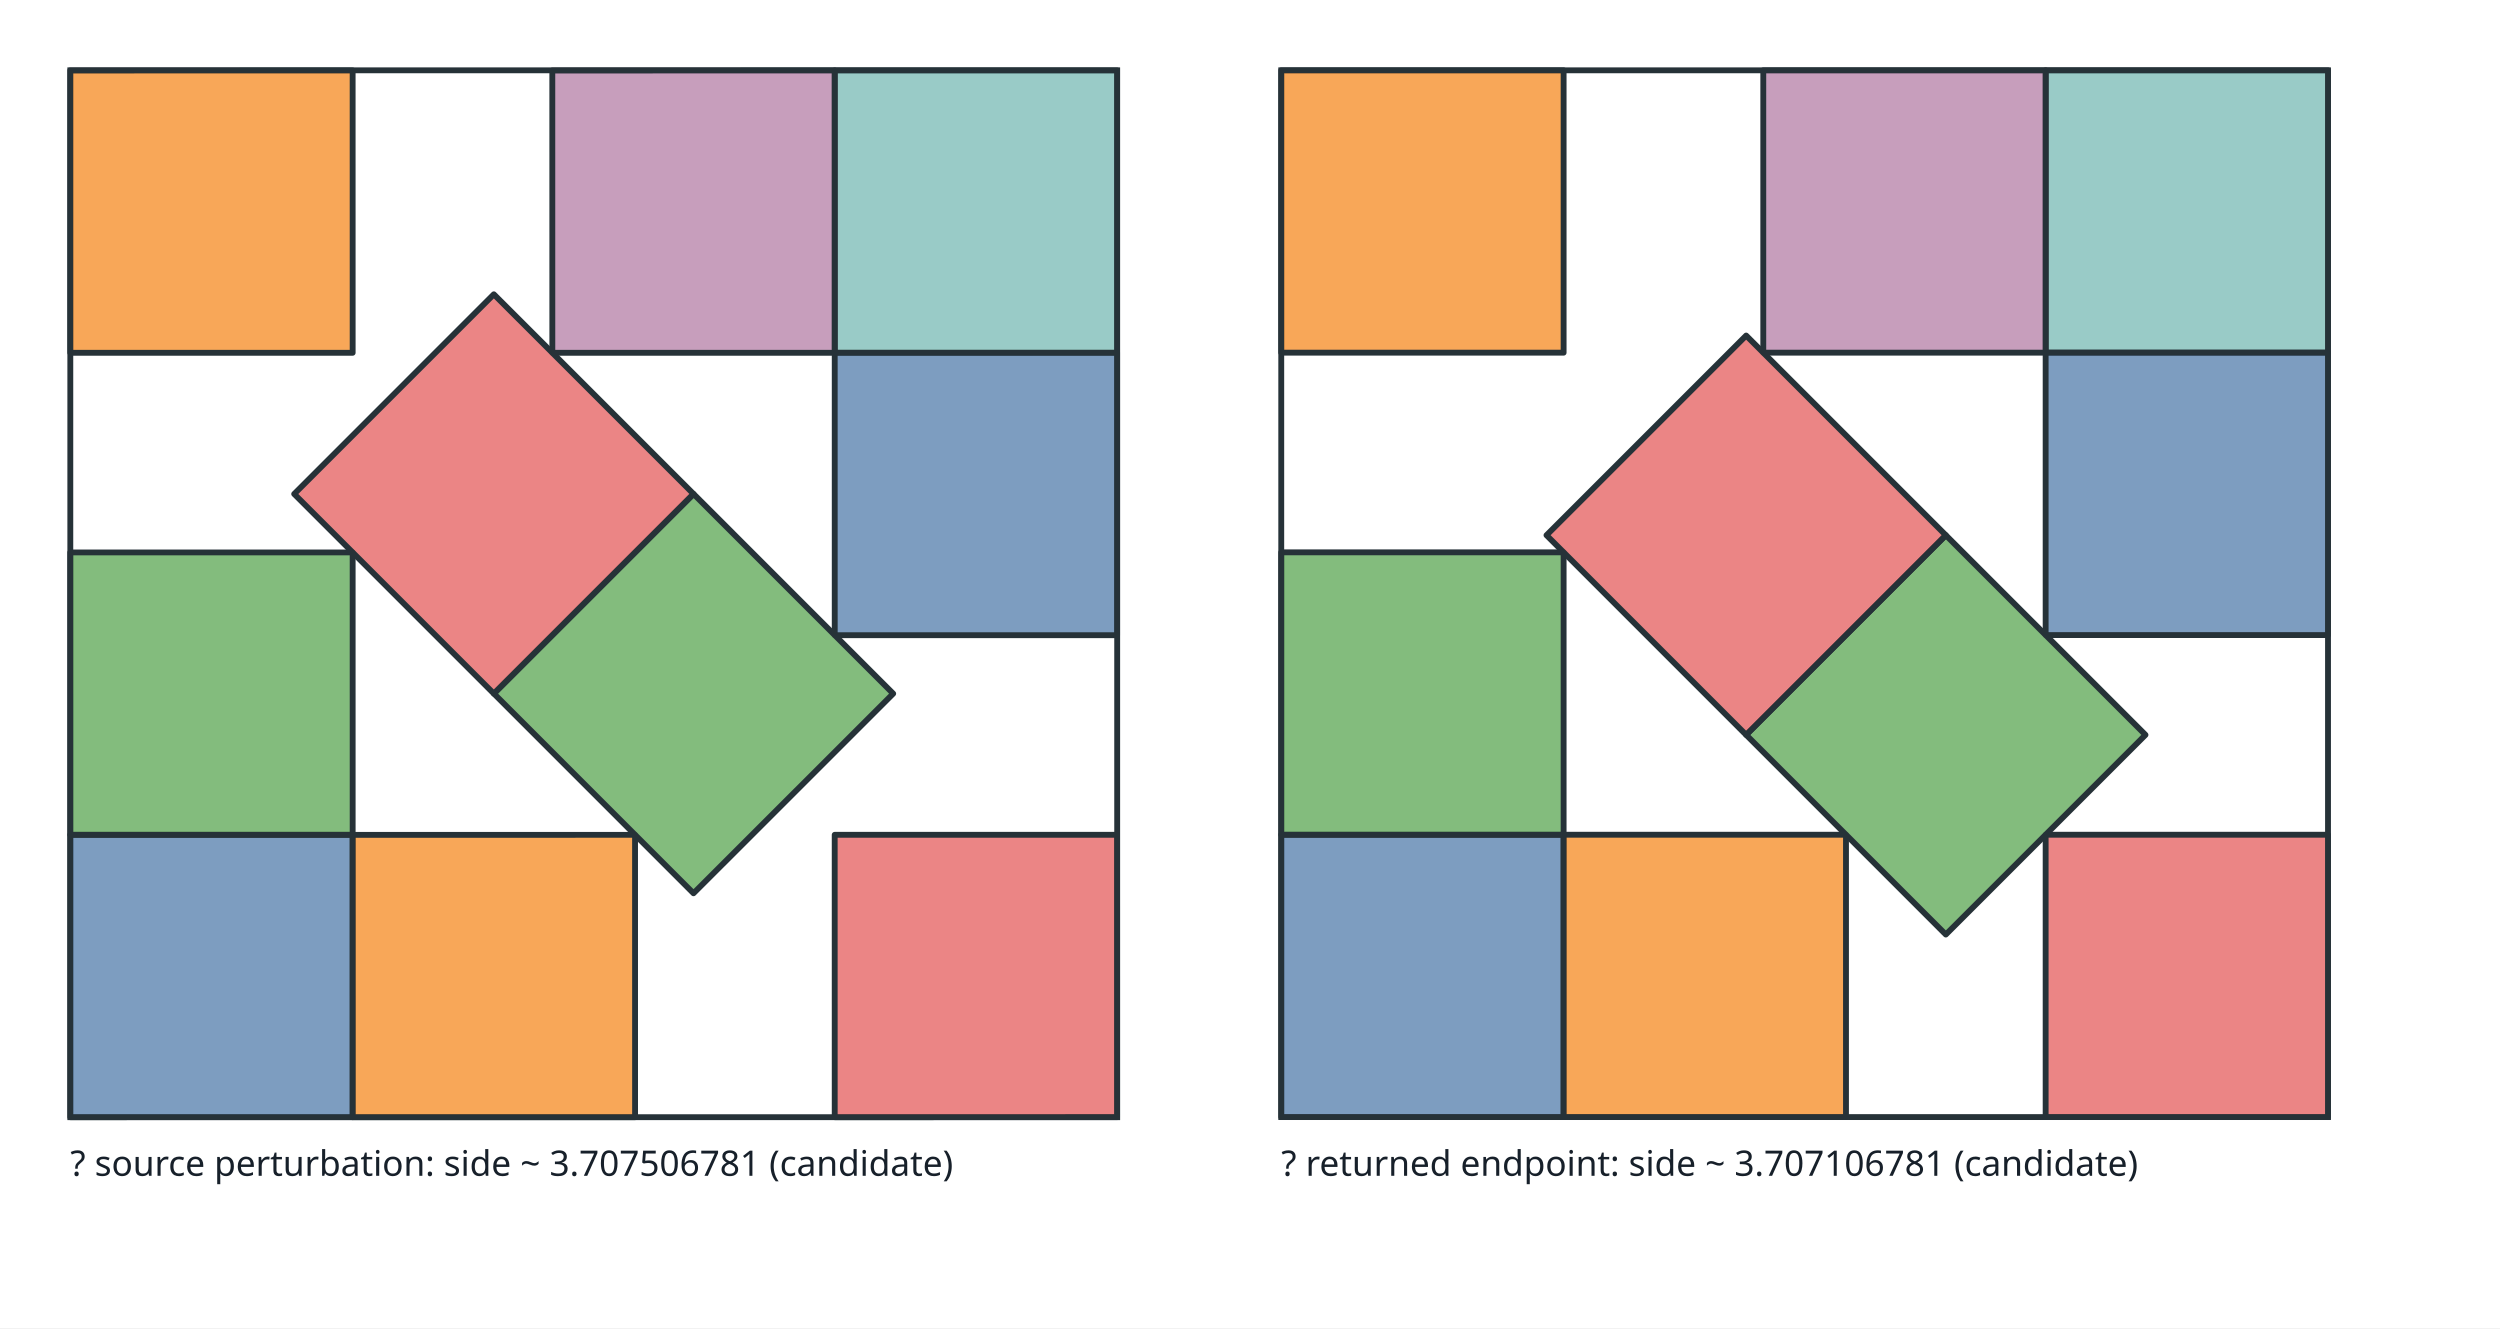
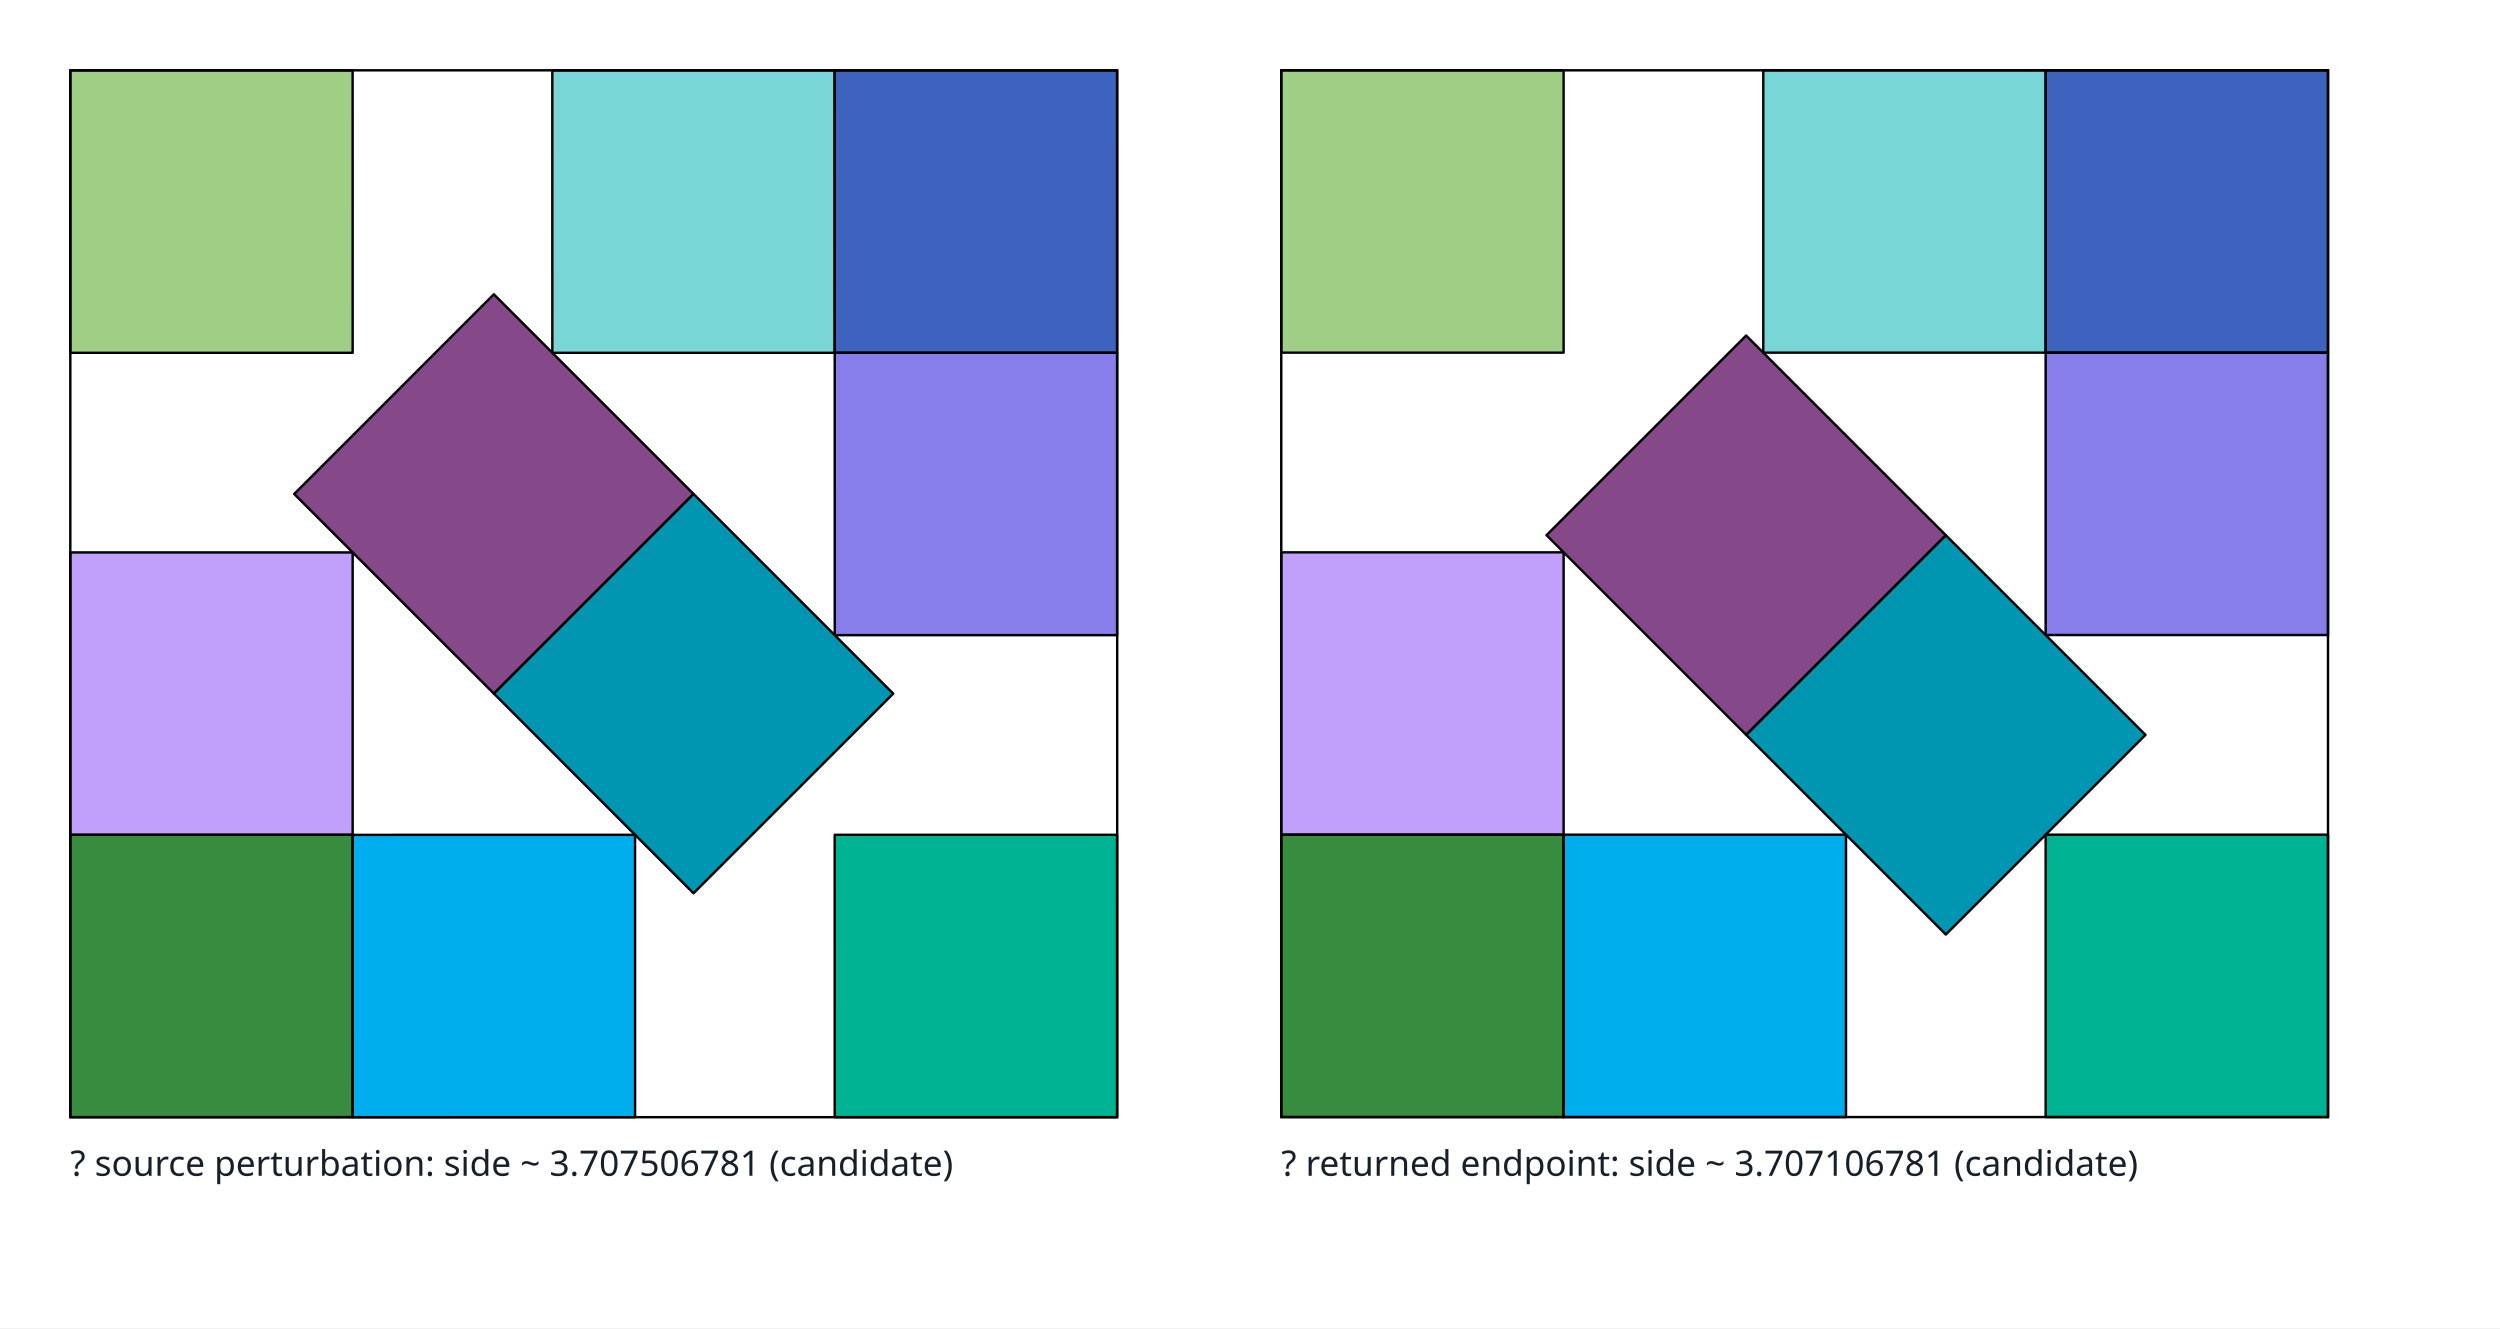
<svg xmlns="http://www.w3.org/2000/svg" width="1280" height="680" viewBox="0 0 1280 680" role="img" aria-labelledby="figure-title figure-description" data-static-fallback="final">
  <rect width="1280" height="680" fill="#ffffff" />
  <g id="panel-0" data-panel="source perturbation">
-     <rect x="36" y="36" width="536" height="536" fill="none" stroke="#263238" stroke-width="3" vector-effect="non-scaling-stroke" />
-     <polygon points="35.99,571.991 180.562,571.988 180.559,427.417 35.987,427.42" fill-opacity="0.72" stroke-linejoin="round" fill="#4c78a8" stroke="#263238" stroke-width="3" vector-effect="non-scaling-stroke" />
-     <polygon points="180.585,572.017 325.157,572.005 325.144,427.433 180.572,427.446" fill-opacity="0.72" stroke-linejoin="round" fill="#f58518" stroke="#263238" stroke-width="3" vector-effect="non-scaling-stroke" />
-     <polygon points="35.991,427.418 180.563,427.415 180.56,282.844 35.989,282.846" fill-opacity="0.72" stroke-linejoin="round" fill="#54a24b" stroke="#263238" stroke-width="3" vector-effect="non-scaling-stroke" />
-     <polygon points="427.377,571.995 571.948,571.987 571.941,427.415 427.369,427.423" fill-opacity="0.72" stroke-linejoin="round" fill="#e45756" stroke="#263238" stroke-width="3" vector-effect="non-scaling-stroke" />
-     <polygon points="427.371,180.623 571.942,180.615 571.934,36.043 427.362,36.052" fill-opacity="0.72" stroke-linejoin="round" fill="#72b7b2" stroke="#263238" stroke-width="3" vector-effect="non-scaling-stroke" />
-     <polygon points="282.795,180.64 427.367,180.627 427.353,36.055 282.782,36.068" fill-opacity="0.72" stroke-linejoin="round" fill="#b279a2" stroke="#263238" stroke-width="3" vector-effect="non-scaling-stroke" />
-     <polygon points="427.385,325.21 571.957,325.207 571.953,180.635 427.382,180.638" fill-opacity="0.72" stroke-linejoin="round" fill="#4c78a8" stroke="#263238" stroke-width="3" vector-effect="non-scaling-stroke" />
-     <polygon points="35.992,180.638 180.564,180.626 180.552,36.055 35.981,36.066" fill-opacity="0.72" stroke-linejoin="round" fill="#f58518" stroke="#263238" stroke-width="3" vector-effect="non-scaling-stroke" />
-     <polygon points="355.078,457.358 457.315,355.14 355.097,252.903 252.86,355.121" fill-opacity="0.72" stroke-linejoin="round" fill="#54a24b" stroke="#263238" stroke-width="3" vector-effect="non-scaling-stroke" />
-     <polygon points="252.858,355.135 355.077,252.899 252.841,150.68 150.622,252.916" fill-opacity="0.72" stroke-linejoin="round" fill="#e45756" stroke="#263238" stroke-width="3" vector-effect="non-scaling-stroke" />
+     <g id="panel-0-fills" data-layer="fills">
+       <polygon data-feature="square-fill" data-square="square-00" points="35.99,571.991 180.562,571.988 180.559,427.417 35.987,427.42" fill="#378c3f" fill-opacity="1.0" stroke="none" />
+       <polygon data-feature="square-fill" data-square="square-01" points="180.585,572.017 325.157,572.005 325.144,427.433 180.572,427.446" fill="#00aeee" fill-opacity="1.0" stroke="none" />
+       <polygon data-feature="square-fill" data-square="square-02" points="35.991,427.418 180.563,427.415 180.56,282.844 35.989,282.846" fill="#c1a0fb" fill-opacity="1.0" stroke="none" />
+       <polygon data-feature="square-fill" data-square="square-03" points="427.377,571.995 571.948,571.987 571.941,427.415 427.369,427.423" fill="#00b393" fill-opacity="1.0" stroke="none" />
+       <polygon data-feature="square-fill" data-square="square-04" points="427.371,180.623 571.942,180.615 571.934,36.043 427.362,36.052" fill="#3d63be" fill-opacity="1.0" stroke="none" />
+       <polygon data-feature="square-fill" data-square="square-05" points="282.795,180.64 427.367,180.627 427.353,36.055 282.782,36.068" fill="#78d7d6" fill-opacity="1.0" stroke="none" />
+       <polygon data-feature="square-fill" data-square="square-06" points="427.385,325.21 571.957,325.207 571.953,180.635 427.382,180.638" fill="#877deb" fill-opacity="1.0" stroke="none" />
+       <polygon data-feature="square-fill" data-square="square-07" points="35.992,180.638 180.564,180.626 180.552,36.055 35.981,36.066" fill="#9fce85" fill-opacity="1.0" stroke="none" />
+       <polygon data-feature="square-fill" data-square="square-08" points="355.078,457.358 457.315,355.14 355.097,252.903 252.86,355.121" fill="#0096b1" fill-opacity="1.0" stroke="none" />
+       <polygon data-feature="square-fill" data-square="square-09" points="252.858,355.135 355.077,252.899 252.841,150.68 150.622,252.916" fill="#854888" fill-opacity="1.0" stroke="none" />
+     </g>
+     <g id="panel-0-outlines" data-layer="outlines">
+       <polygon data-feature="square-outline" data-square="square-00" points="35.99,571.991 180.562,571.988 180.559,427.417 35.987,427.42" stroke-linejoin="round" fill="none" stroke="#000000" stroke-width="1.25" vector-effect="non-scaling-stroke" />
+       <polygon data-feature="square-outline" data-square="square-01" points="180.585,572.017 325.157,572.005 325.144,427.433 180.572,427.446" stroke-linejoin="round" fill="none" stroke="#000000" stroke-width="1.25" vector-effect="non-scaling-stroke" />
+       <polygon data-feature="square-outline" data-square="square-02" points="35.991,427.418 180.563,427.415 180.56,282.844 35.989,282.846" stroke-linejoin="round" fill="none" stroke="#000000" stroke-width="1.25" vector-effect="non-scaling-stroke" />
+       <polygon data-feature="square-outline" data-square="square-03" points="427.377,571.995 571.948,571.987 571.941,427.415 427.369,427.423" stroke-linejoin="round" fill="none" stroke="#000000" stroke-width="1.25" vector-effect="non-scaling-stroke" />
+       <polygon data-feature="square-outline" data-square="square-04" points="427.371,180.623 571.942,180.615 571.934,36.043 427.362,36.052" stroke-linejoin="round" fill="none" stroke="#000000" stroke-width="1.25" vector-effect="non-scaling-stroke" />
+       <polygon data-feature="square-outline" data-square="square-05" points="282.795,180.64 427.367,180.627 427.353,36.055 282.782,36.068" stroke-linejoin="round" fill="none" stroke="#000000" stroke-width="1.25" vector-effect="non-scaling-stroke" />
+       <polygon data-feature="square-outline" data-square="square-06" points="427.385,325.21 571.957,325.207 571.953,180.635 427.382,180.638" stroke-linejoin="round" fill="none" stroke="#000000" stroke-width="1.25" vector-effect="non-scaling-stroke" />
+       <polygon data-feature="square-outline" data-square="square-07" points="35.992,180.638 180.564,180.626 180.552,36.055 35.981,36.066" stroke-linejoin="round" fill="none" stroke="#000000" stroke-width="1.25" vector-effect="non-scaling-stroke" />
+       <polygon data-feature="square-outline" data-square="square-08" points="355.078,457.358 457.315,355.14 355.097,252.903 252.86,355.121" stroke-linejoin="round" fill="none" stroke="#000000" stroke-width="1.25" vector-effect="non-scaling-stroke" />
+       <polygon data-feature="square-outline" data-square="square-09" points="252.858,355.135 355.077,252.899 252.841,150.68 150.622,252.916" stroke-linejoin="round" fill="none" stroke="#000000" stroke-width="1.25" vector-effect="non-scaling-stroke" />
+       <rect data-feature="container-outline" x="36" y="36" width="536" height="536" fill="none" stroke="#000000" stroke-width="1.25" vector-effect="non-scaling-stroke" />
+     </g>
  </g>
  <text x="36" y="602" font-size="18" font-family="system-ui, sans-serif" fill="#17202a" data-evidence="candidate" stroke-dasharray="8 5">? source perturbation: side ~ 3.707506781 (candidate)</text>
  <g id="panel-1" data-panel="returned endpoint">
-     <rect x="656" y="36" width="535.942" height="535.942" fill="none" stroke="#263238" stroke-width="3" vector-effect="non-scaling-stroke" />
-     <polygon points="656,571.942 800.572,571.942 800.572,427.371 656,427.371" fill-opacity="0.72" stroke-linejoin="round" fill="#4c78a8" stroke="#263238" stroke-width="3" vector-effect="non-scaling-stroke" />
-     <polygon points="800.572,571.942 945.143,571.942 945.143,427.371 800.572,427.371" fill-opacity="0.72" stroke-linejoin="round" fill="#f58518" stroke="#263238" stroke-width="3" vector-effect="non-scaling-stroke" />
-     <polygon points="656,427.371 800.572,427.371 800.572,282.799 656,282.799" fill-opacity="0.72" stroke-linejoin="round" fill="#54a24b" stroke="#263238" stroke-width="3" vector-effect="non-scaling-stroke" />
-     <polygon points="1047.371,571.942 1191.942,571.942 1191.942,427.371 1047.371,427.371" fill-opacity="0.72" stroke-linejoin="round" fill="#e45756" stroke="#263238" stroke-width="3" vector-effect="non-scaling-stroke" />
-     <polygon points="1047.371,180.572 1191.942,180.572 1191.942,36 1047.371,36" fill-opacity="0.72" stroke-linejoin="round" fill="#72b7b2" stroke="#263238" stroke-width="3" vector-effect="non-scaling-stroke" />
-     <polygon points="902.799,180.572 1047.371,180.572 1047.371,36 902.799,36" fill-opacity="0.72" stroke-linejoin="round" fill="#b279a2" stroke="#263238" stroke-width="3" vector-effect="non-scaling-stroke" />
-     <polygon points="1047.371,325.143 1191.942,325.143 1191.942,180.572 1047.371,180.572" fill-opacity="0.72" stroke-linejoin="round" fill="#4c78a8" stroke="#263238" stroke-width="3" vector-effect="non-scaling-stroke" />
-     <polygon points="656,180.572 800.572,180.572 800.572,36 656,36" fill-opacity="0.72" stroke-linejoin="round" fill="#f58518" stroke="#263238" stroke-width="3" vector-effect="non-scaling-stroke" />
-     <polygon points="996.257,478.484 1098.484,376.257 996.257,274.029 894.029,376.257" fill-opacity="0.72" stroke-linejoin="round" fill="#54a24b" stroke="#263238" stroke-width="3" vector-effect="non-scaling-stroke" />
-     <polygon points="894.029,376.257 996.257,274.029 894.029,171.802 791.802,274.029" fill-opacity="0.72" stroke-linejoin="round" fill="#e45756" stroke="#263238" stroke-width="3" vector-effect="non-scaling-stroke" />
+     <g id="panel-1-fills" data-layer="fills">
+       <polygon data-feature="square-fill" data-square="square-00" points="656,571.942 800.572,571.942 800.572,427.371 656,427.371" fill="#378c3f" fill-opacity="1.0" stroke="none" />
+       <polygon data-feature="square-fill" data-square="square-01" points="800.572,571.942 945.143,571.942 945.143,427.371 800.572,427.371" fill="#00aeee" fill-opacity="1.0" stroke="none" />
+       <polygon data-feature="square-fill" data-square="square-02" points="656,427.371 800.572,427.371 800.572,282.799 656,282.799" fill="#c1a0fb" fill-opacity="1.0" stroke="none" />
+       <polygon data-feature="square-fill" data-square="square-03" points="1047.371,571.942 1191.942,571.942 1191.942,427.371 1047.371,427.371" fill="#00b393" fill-opacity="1.0" stroke="none" />
+       <polygon data-feature="square-fill" data-square="square-04" points="1047.371,180.572 1191.942,180.572 1191.942,36 1047.371,36" fill="#3d63be" fill-opacity="1.0" stroke="none" />
+       <polygon data-feature="square-fill" data-square="square-05" points="902.799,180.572 1047.371,180.572 1047.371,36 902.799,36" fill="#78d7d6" fill-opacity="1.0" stroke="none" />
+       <polygon data-feature="square-fill" data-square="square-06" points="1047.371,325.143 1191.942,325.143 1191.942,180.572 1047.371,180.572" fill="#877deb" fill-opacity="1.0" stroke="none" />
+       <polygon data-feature="square-fill" data-square="square-07" points="656,180.572 800.572,180.572 800.572,36 656,36" fill="#9fce85" fill-opacity="1.0" stroke="none" />
+       <polygon data-feature="square-fill" data-square="square-08" points="996.257,478.484 1098.484,376.257 996.257,274.029 894.029,376.257" fill="#0096b1" fill-opacity="1.0" stroke="none" />
+       <polygon data-feature="square-fill" data-square="square-09" points="894.029,376.257 996.257,274.029 894.029,171.802 791.802,274.029" fill="#854888" fill-opacity="1.0" stroke="none" />
+     </g>
+     <g id="panel-1-outlines" data-layer="outlines">
+       <polygon data-feature="square-outline" data-square="square-00" points="656,571.942 800.572,571.942 800.572,427.371 656,427.371" stroke-linejoin="round" fill="none" stroke="#000000" stroke-width="1.25" vector-effect="non-scaling-stroke" />
+       <polygon data-feature="square-outline" data-square="square-01" points="800.572,571.942 945.143,571.942 945.143,427.371 800.572,427.371" stroke-linejoin="round" fill="none" stroke="#000000" stroke-width="1.25" vector-effect="non-scaling-stroke" />
+       <polygon data-feature="square-outline" data-square="square-02" points="656,427.371 800.572,427.371 800.572,282.799 656,282.799" stroke-linejoin="round" fill="none" stroke="#000000" stroke-width="1.25" vector-effect="non-scaling-stroke" />
+       <polygon data-feature="square-outline" data-square="square-03" points="1047.371,571.942 1191.942,571.942 1191.942,427.371 1047.371,427.371" stroke-linejoin="round" fill="none" stroke="#000000" stroke-width="1.25" vector-effect="non-scaling-stroke" />
+       <polygon data-feature="square-outline" data-square="square-04" points="1047.371,180.572 1191.942,180.572 1191.942,36 1047.371,36" stroke-linejoin="round" fill="none" stroke="#000000" stroke-width="1.25" vector-effect="non-scaling-stroke" />
+       <polygon data-feature="square-outline" data-square="square-05" points="902.799,180.572 1047.371,180.572 1047.371,36 902.799,36" stroke-linejoin="round" fill="none" stroke="#000000" stroke-width="1.25" vector-effect="non-scaling-stroke" />
+       <polygon data-feature="square-outline" data-square="square-06" points="1047.371,325.143 1191.942,325.143 1191.942,180.572 1047.371,180.572" stroke-linejoin="round" fill="none" stroke="#000000" stroke-width="1.25" vector-effect="non-scaling-stroke" />
+       <polygon data-feature="square-outline" data-square="square-07" points="656,180.572 800.572,180.572 800.572,36 656,36" stroke-linejoin="round" fill="none" stroke="#000000" stroke-width="1.25" vector-effect="non-scaling-stroke" />
+       <polygon data-feature="square-outline" data-square="square-08" points="996.257,478.484 1098.484,376.257 996.257,274.029 894.029,376.257" stroke-linejoin="round" fill="none" stroke="#000000" stroke-width="1.25" vector-effect="non-scaling-stroke" />
+       <polygon data-feature="square-outline" data-square="square-09" points="894.029,376.257 996.257,274.029 894.029,171.802 791.802,274.029" stroke-linejoin="round" fill="none" stroke="#000000" stroke-width="1.25" vector-effect="non-scaling-stroke" />
+       <rect data-feature="container-outline" x="656" y="36" width="535.942" height="535.942" fill="none" stroke="#000000" stroke-width="1.25" vector-effect="non-scaling-stroke" />
+     </g>
  </g>
  <text x="656" y="602" font-size="18" font-family="system-ui, sans-serif" fill="#17202a" data-evidence="candidate" stroke-dasharray="8 5">? returned endpoint: side ~ 3.707106781 (candidate)</text>
</svg>
